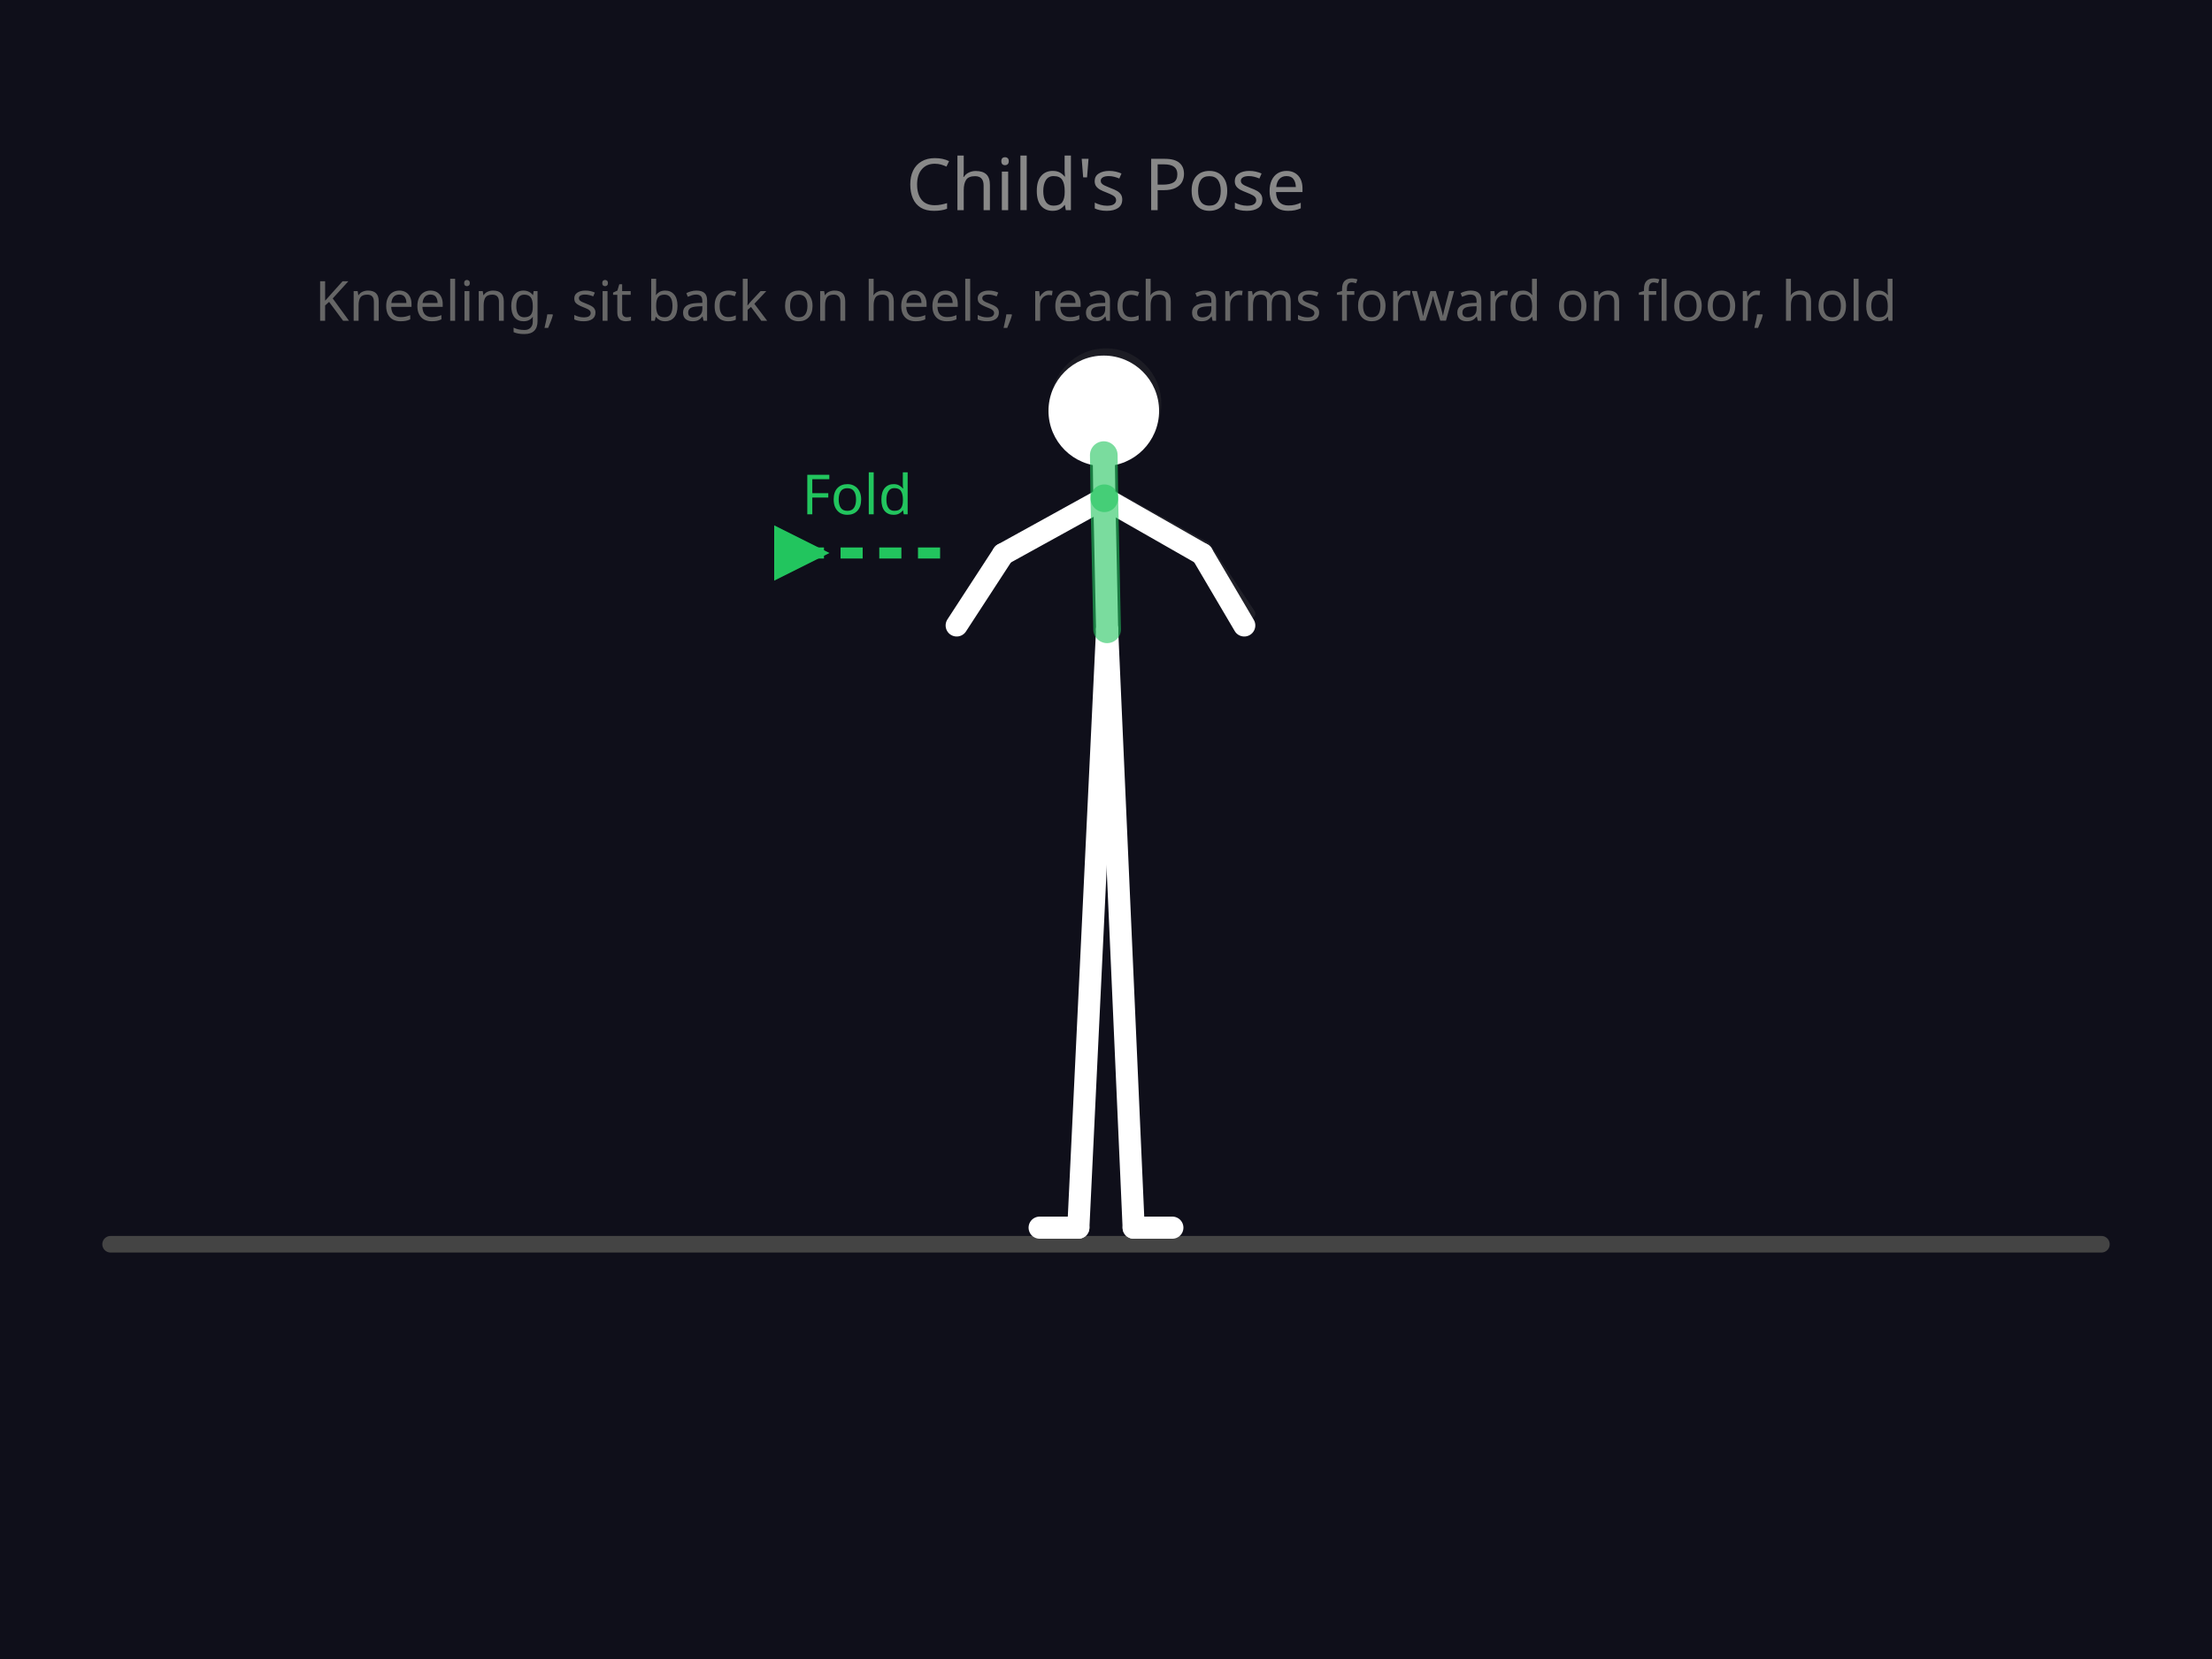
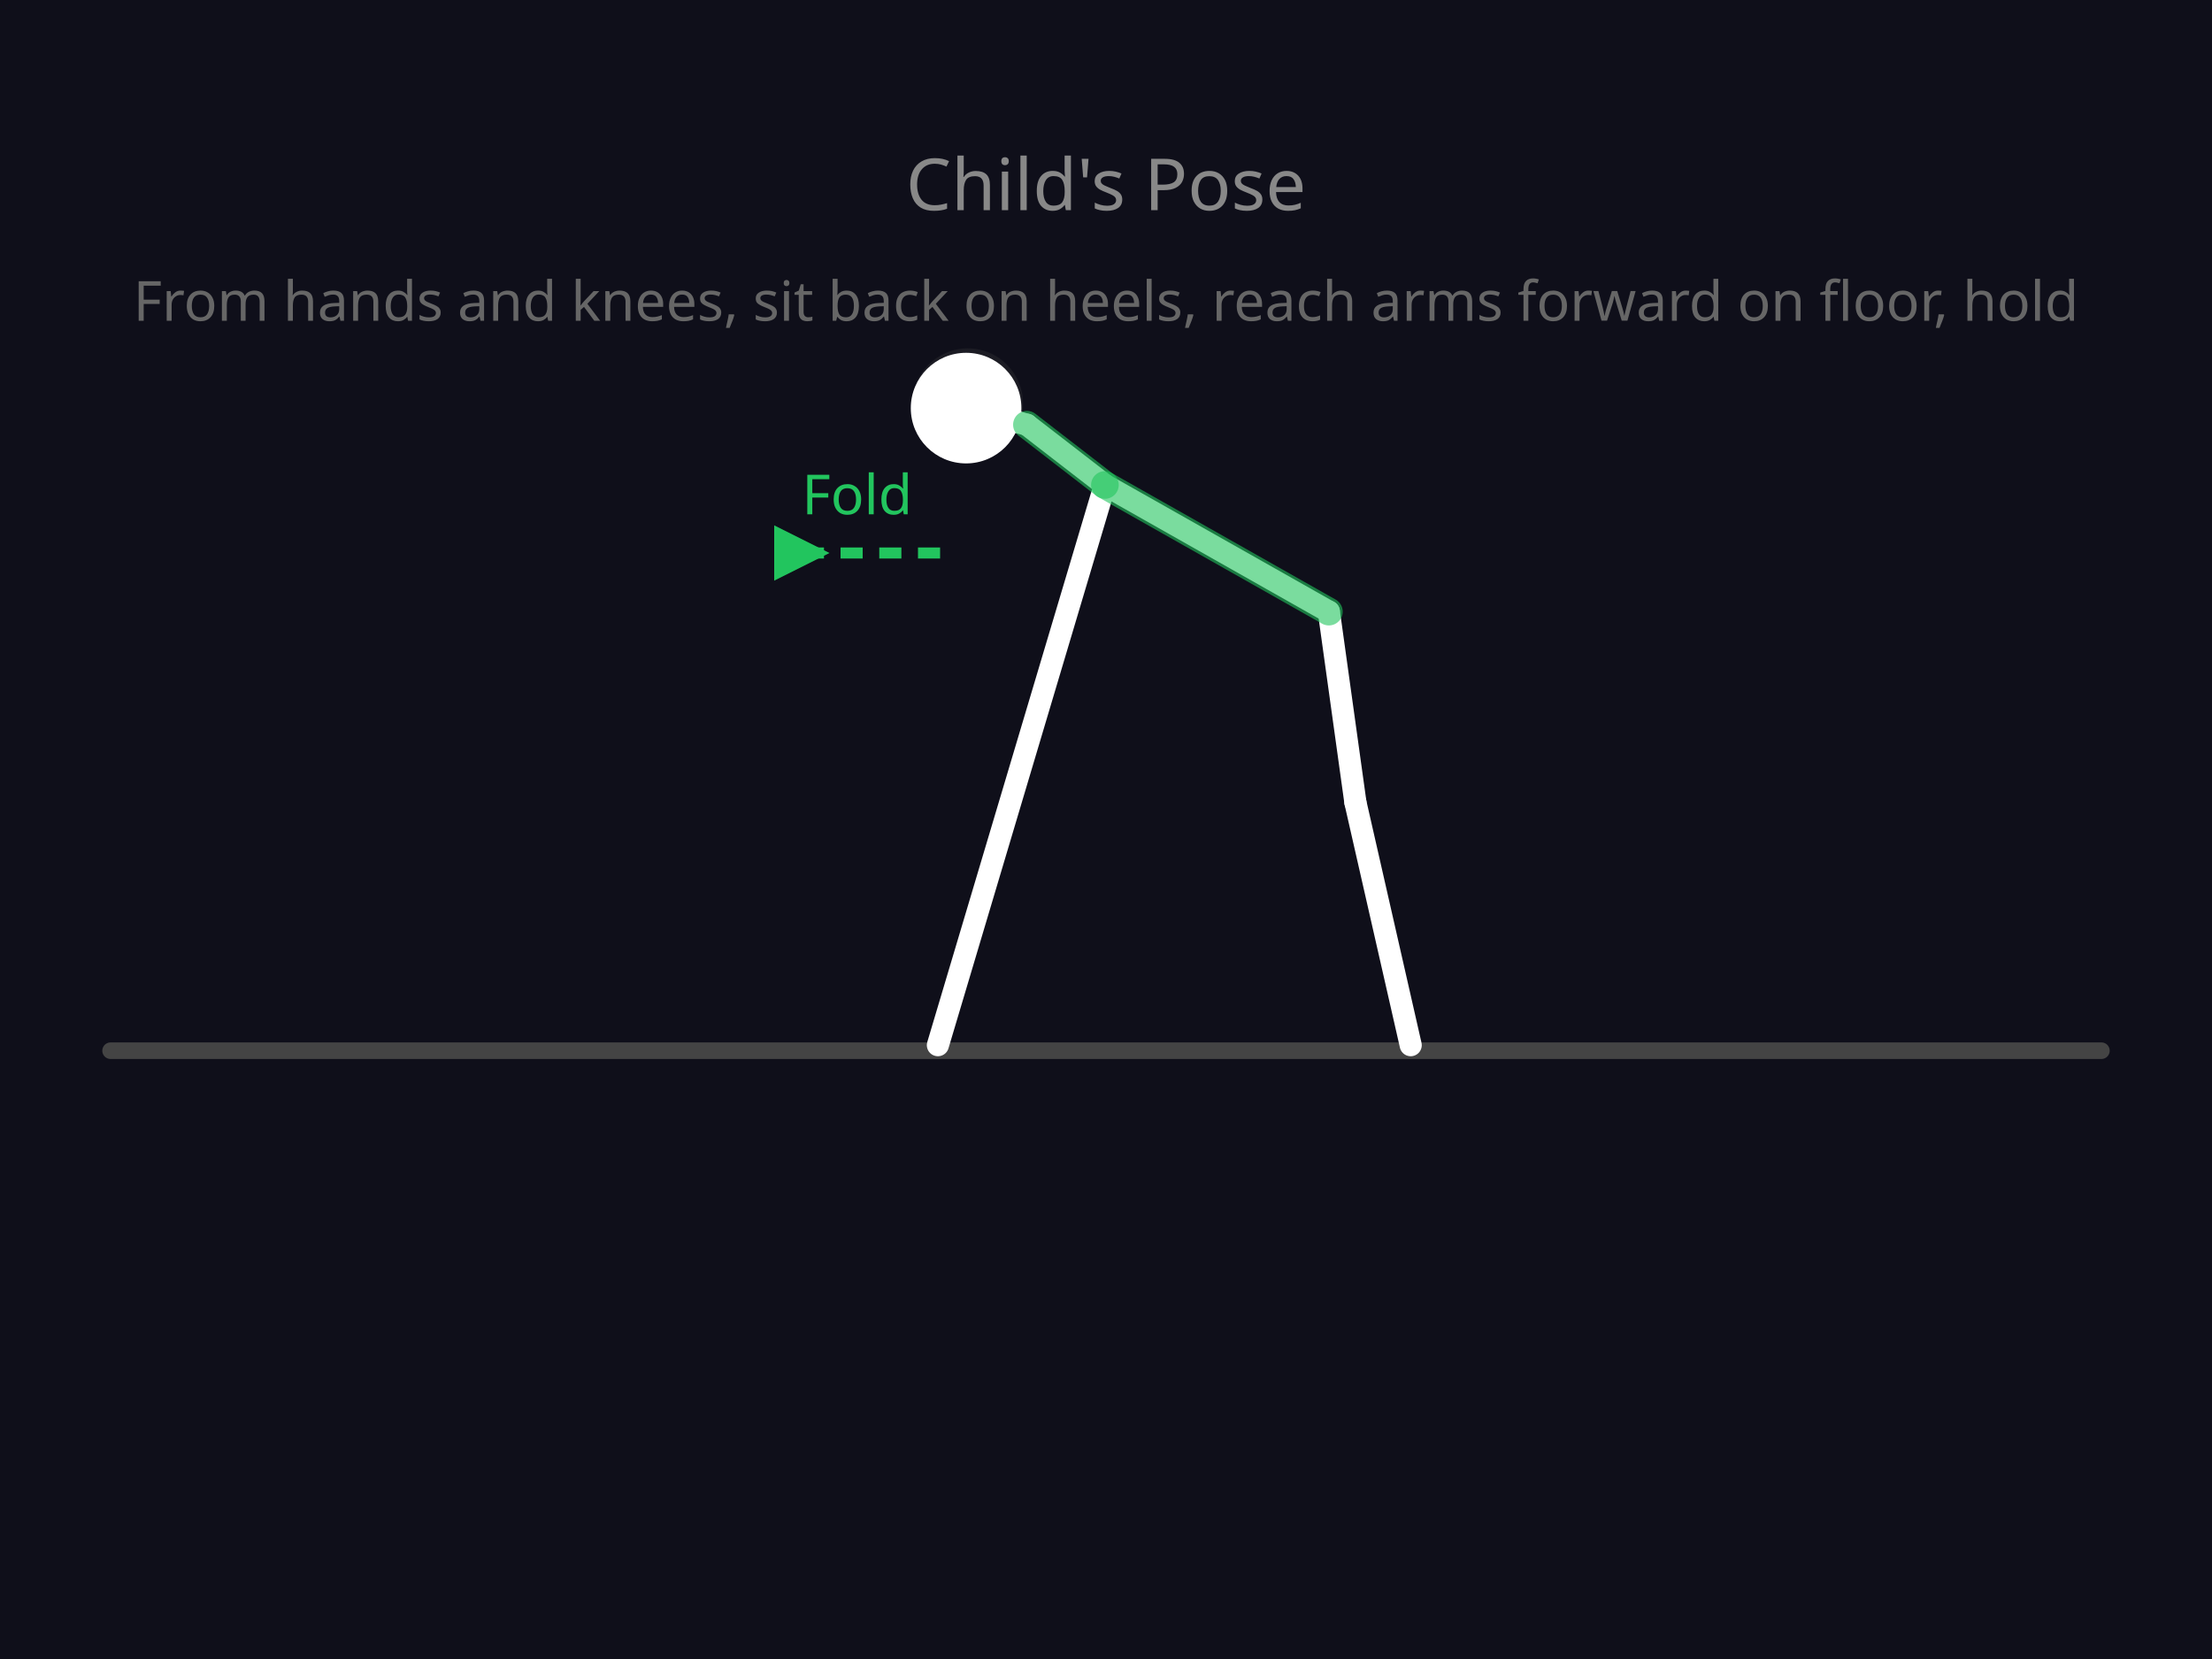
<svg xmlns="http://www.w3.org/2000/svg" viewBox="0 0 400 300">
  <rect width="400" height="300" fill="#0f0f1a" />
-   <line x1="20" y1="225" x2="380" y2="225" stroke="#444" stroke-width="3" stroke-linecap="round" />
+   <line x1="20" y1="190" x2="380" y2="190" stroke="#444" stroke-width="3" stroke-linecap="round" />
  <text x="200" y="38" fill="#888" font-size="13" font-family="sans-serif" text-anchor="middle">Child's Pose</text>
-   <text x="200" y="58" fill="#666" font-size="10" font-family="sans-serif" text-anchor="middle">Kneeling, sit back on heels, reach arms forward on floor, hold</text>
+   <text x="200" y="58" fill="#666" font-size="10" font-family="sans-serif" text-anchor="middle">From hands and knees, sit back on heels, reach arms forward on floor, hold</text>
  <g stroke="#555" stroke-width="2" fill="none" stroke-linecap="round" stroke-linejoin="round" opacity="0.25">
-     <circle cx="200" cy="73" r="10" fill="#444" stroke="none" />
-     <line x1="200" y1="73" x2="200" y2="81" />
-     <line x1="200" y1="81" x2="200" y2="89" />
-     <line x1="200" y1="89" x2="200" y2="113" />
-     <line x1="200" y1="89" x2="182" y2="99" />
-     <line x1="182" y1="99" x2="174" y2="111" />
-     <line x1="200" y1="89" x2="218" y2="99" />
-     <line x1="218" y1="99" x2="226" y2="111" />
-     <line x1="200" y1="113" x2="195" y2="222" />
-     <line x1="195" y1="222" x2="188" y2="222" />
-     <line x1="200" y1="113" x2="205" y2="222" />
-     <line x1="205" y1="222" x2="212" y2="222" />
+     <circle cx="175" cy="73" r="10" fill="#444" stroke="none" />
+     <line x1="175" y1="73" x2="186" y2="76" />
+     <line x1="186" y1="76" x2="200" y2="87" />
+     <line x1="200" y1="87" x2="240" y2="110" />
+     <line x1="200" y1="87" x2="170" y2="189" />
+     <line x1="240" y1="110" x2="245" y2="145" />
+     <line x1="245" y1="145" x2="255" y2="189" />
  </g>
  <g stroke="#FFF" stroke-width="4" fill="none" stroke-linecap="round" stroke-linejoin="round">
-     <circle cx="199.6" cy="74.3" r="10" fill="#FFF" stroke="none" />
-     <line x1="199.6" y1="74.3" x2="199.6" y2="82.3" />
-     <line x1="199.6" y1="82.3" x2="199.7" y2="90.1" />
-     <line x1="199.7" y1="90.1" x2="200.2" y2="113.8" />
-     <line x1="199.7" y1="90.1" x2="181.4" y2="100.2" />
-     <line x1="181.4" y1="100.2" x2="173" y2="113.1" />
-     <line x1="199.7" y1="90.1" x2="217.4" y2="100.2" />
-     <line x1="217.4" y1="100.2" x2="225" y2="113.1" />
-     <line x1="200.2" y1="113.8" x2="195" y2="222" />
-     <line x1="195" y1="222" x2="188" y2="222" />
-     <line x1="200.2" y1="113.8" x2="205" y2="222" />
-     <line x1="205" y1="222" x2="212" y2="222" />
-     <line x1="199.6" y1="82.3" x2="199.7" y2="90.1" stroke="#22C55E" stroke-width="5" opacity="0.6" />
-     <line x1="199.7" y1="90.1" x2="200.2" y2="113.8" stroke="#22C55E" stroke-width="5" opacity="0.6" />
+     <circle cx="174.7" cy="73.8" r="10" fill="#FFF" stroke="none" />
+     <line x1="174.7" y1="73.8" x2="185.7" y2="76.8" />
+     <line x1="185.7" y1="76.8" x2="199.8" y2="87.7" />
+     <line x1="199.8" y1="87.7" x2="240.3" y2="110.6" />
+     <line x1="199.8" y1="87.7" x2="169.6" y2="189" />
+     <line x1="240.3" y1="110.6" x2="245.1" y2="145.1" />
+     <line x1="245.1" y1="145.1" x2="255.1" y2="189" />
+     <line x1="185.7" y1="76.8" x2="199.8" y2="87.7" stroke="#22C55E" stroke-width="5" opacity="0.6" />
+     <line x1="199.8" y1="87.7" x2="240.3" y2="110.6" stroke="#22C55E" stroke-width="5" opacity="0.6" />
  </g>
  <line x1="170" y1="100" x2="140" y2="100" stroke="#22C55E" stroke-width="2" stroke-dasharray="4,3" />
  <polygon points="140,95 150,100 140,105" fill="#22C55E" />
  <text x="155" y="93" fill="#22C55E" font-size="10" text-anchor="middle" font-family="sans-serif">Fold</text>
</svg>
